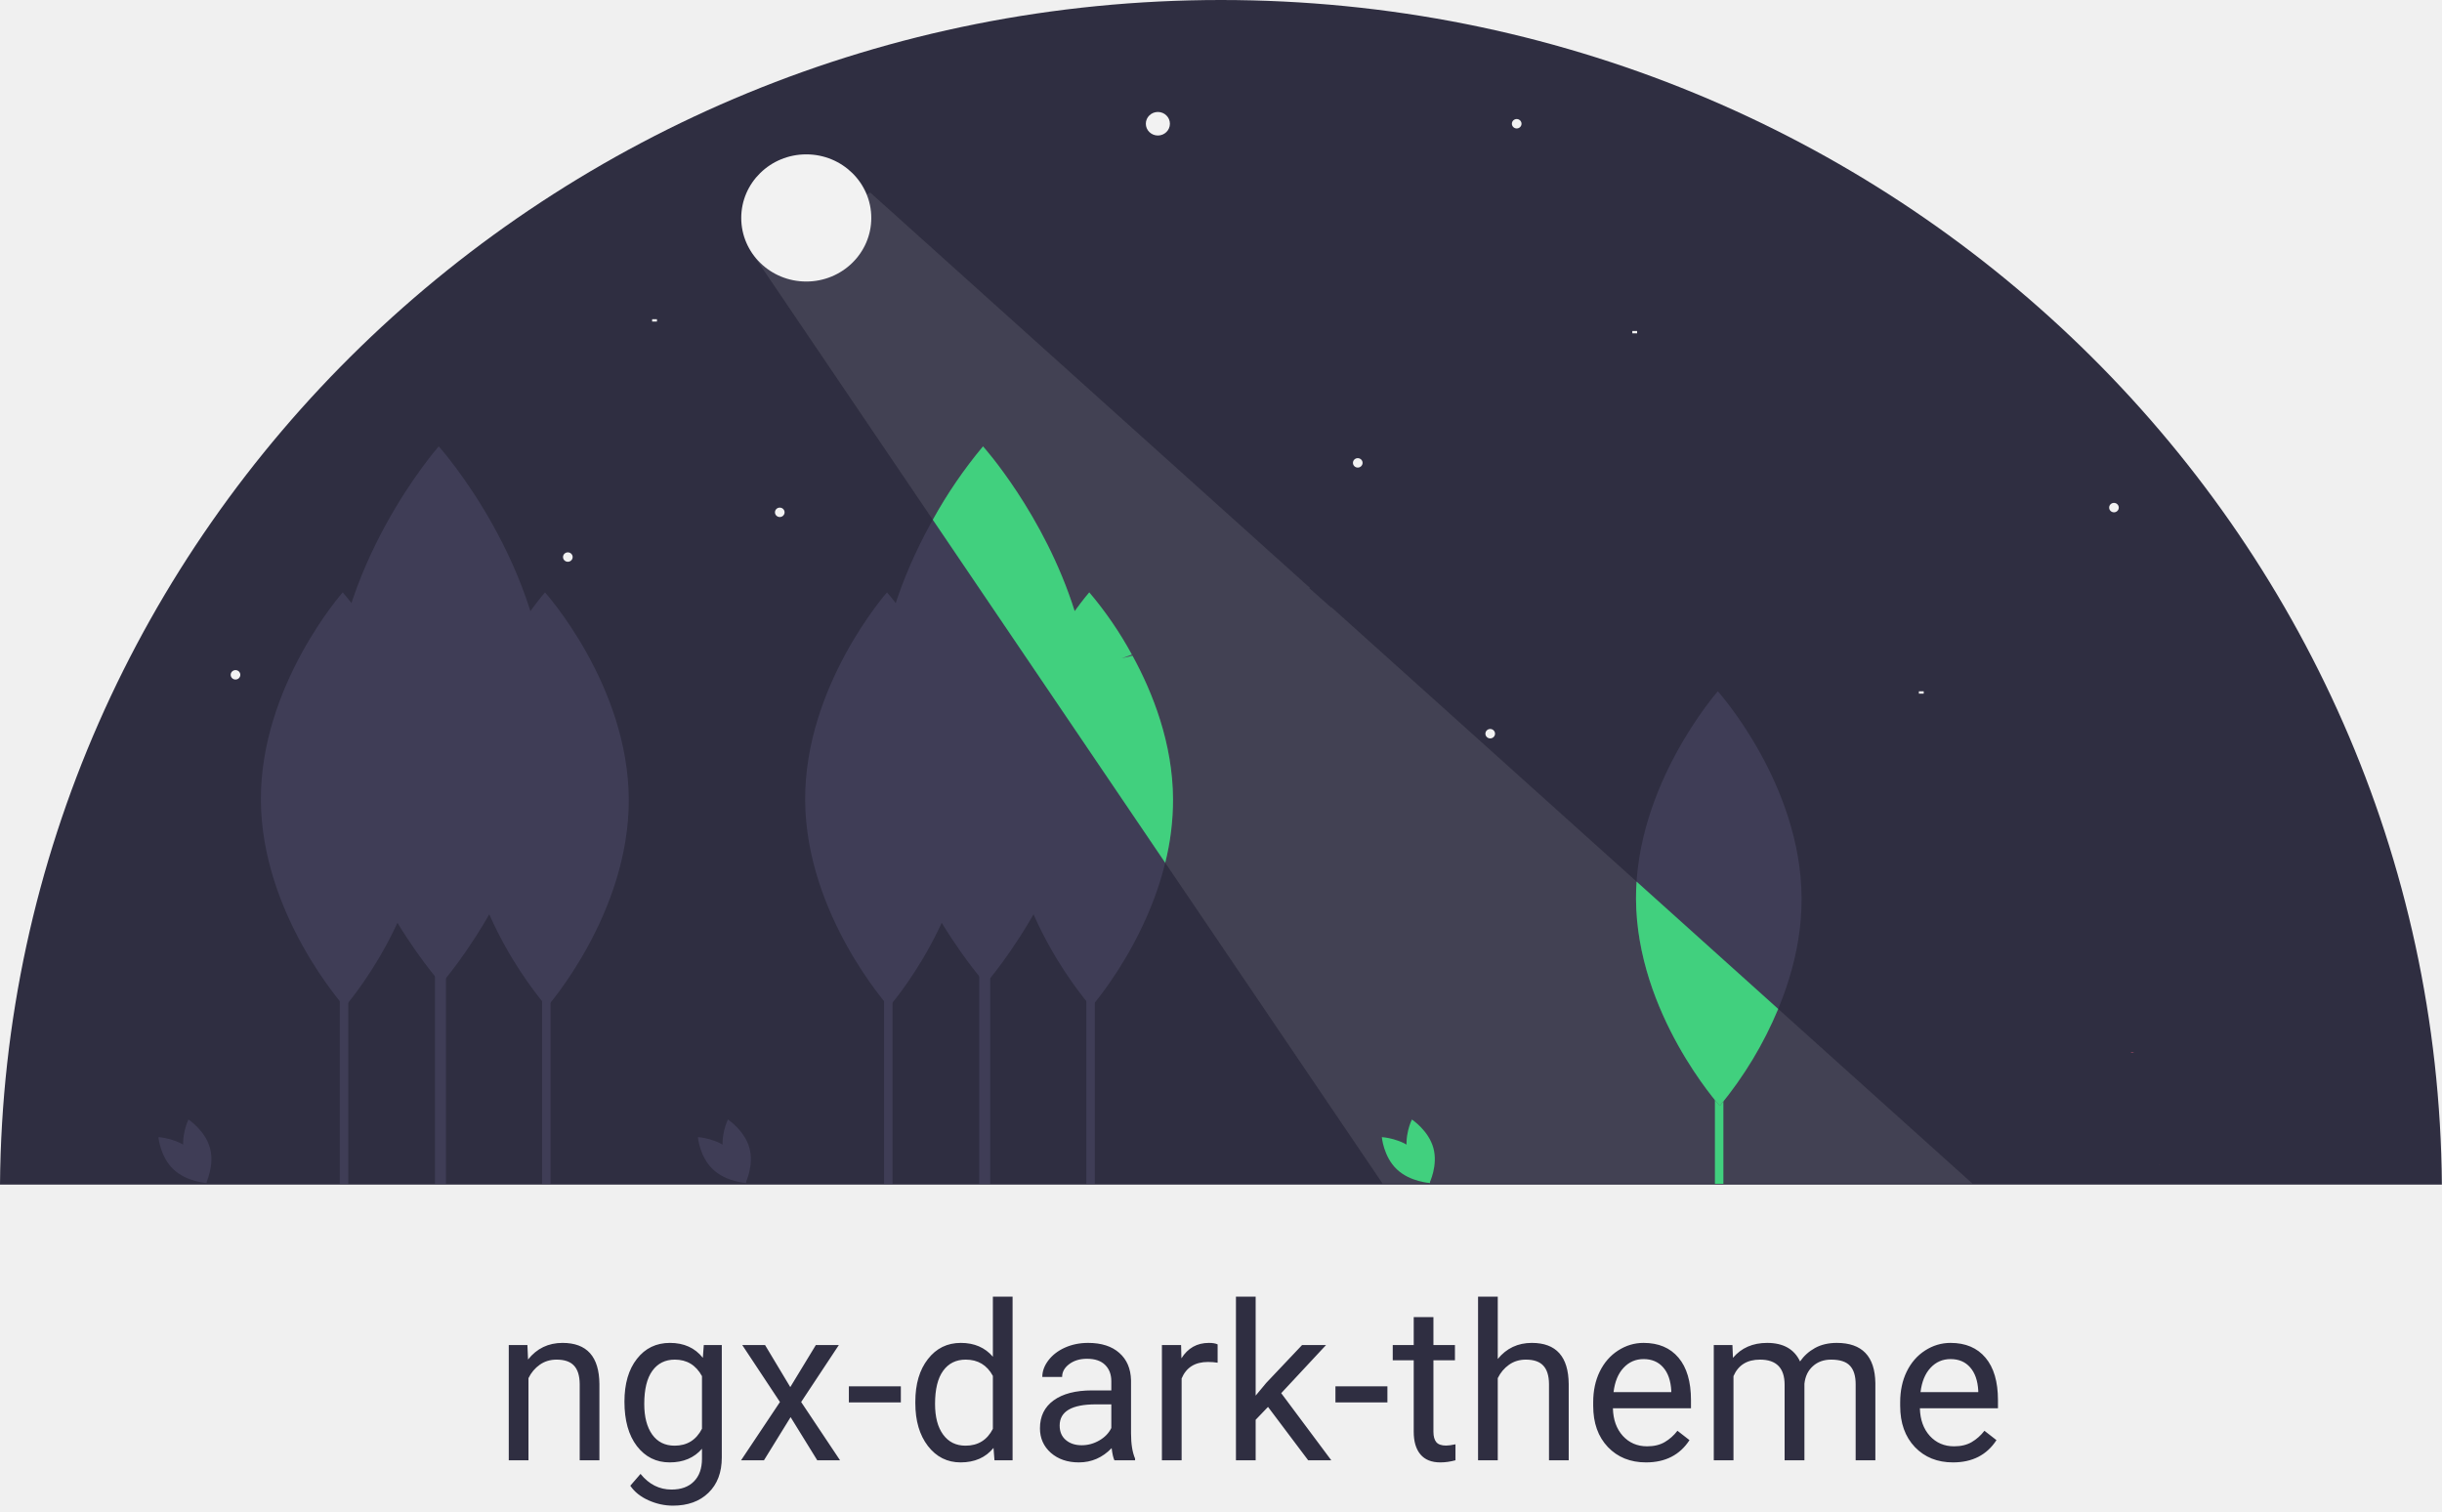
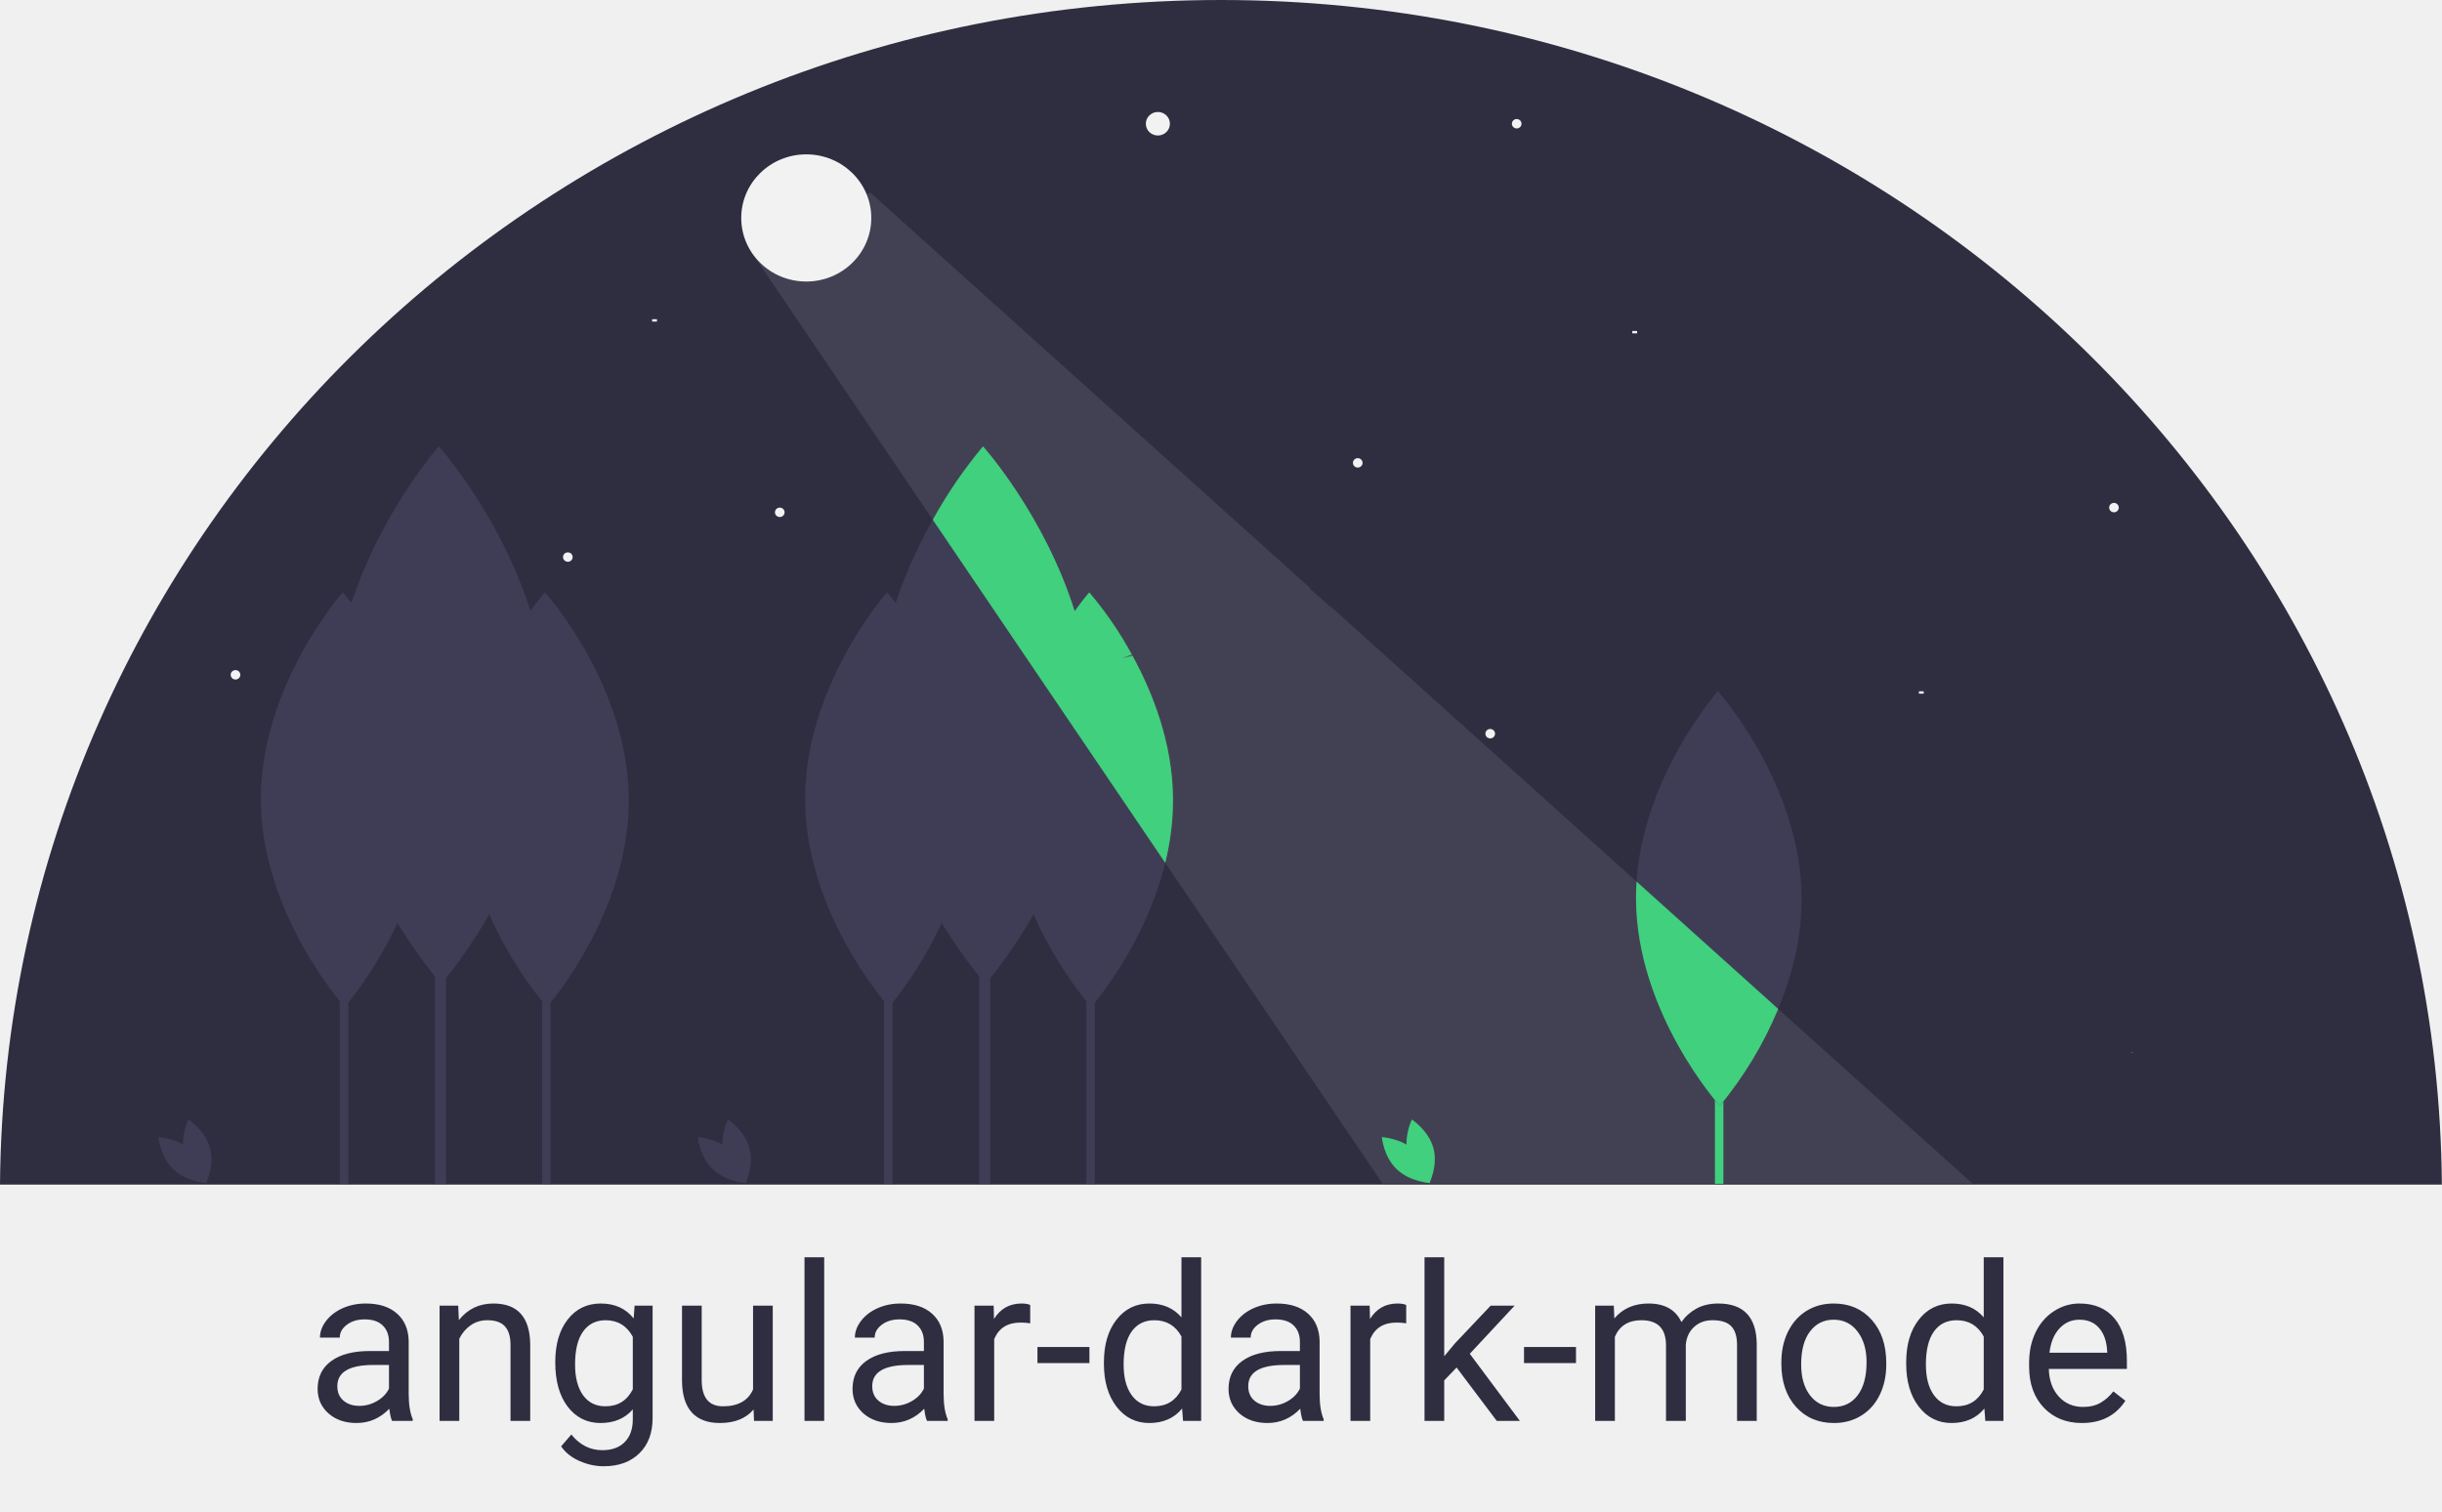
<svg xmlns="http://www.w3.org/2000/svg" width="806" height="499" viewBox="0 0 806 499" fill="none">
  <g clip-path="url(#clip0)">
    <path d="M402.98 0C181.471 0 1.709 174.772 -3.05176e-05 391H805.96C804.25 174.772 624.489 0 402.98 0Z" fill="#2F2E41" />
    <path d="M382.164 44.731C384.359 44.731 386.139 42.991 386.139 40.844C386.139 38.698 384.359 36.958 382.164 36.958C379.97 36.958 378.19 38.698 378.19 40.844C378.19 42.991 379.97 44.731 382.164 44.731Z" fill="#F2F2F2" />
    <path d="M257.37 170.659C258.248 170.659 258.959 169.963 258.959 169.105C258.959 168.246 258.248 167.55 257.37 167.55C256.492 167.55 255.78 168.246 255.78 169.105C255.78 169.963 256.492 170.659 257.37 170.659Z" fill="#F2F2F2" />
    <path d="M491.857 243.729C492.735 243.729 493.447 243.033 493.447 242.174C493.447 241.316 492.735 240.62 491.857 240.62C490.979 240.62 490.267 241.316 490.267 242.174C490.267 243.033 490.979 243.729 491.857 243.729Z" fill="#F2F2F2" />
    <path d="M77.729 224.296C78.607 224.296 79.318 223.6 79.318 222.741C79.318 221.882 78.607 221.186 77.729 221.186C76.851 221.186 76.139 221.882 76.139 222.741C76.139 223.6 76.851 224.296 77.729 224.296Z" fill="#F2F2F2" />
    <path d="M697.729 169.105C698.607 169.105 699.318 168.409 699.318 167.55C699.318 166.691 698.607 165.995 697.729 165.995C696.851 165.995 696.139 166.691 696.139 167.55C696.139 168.409 696.851 169.105 697.729 169.105Z" fill="#F2F2F2" />
    <path d="M187.421 185.429C188.299 185.429 189.011 184.733 189.011 183.874C189.011 183.016 188.299 182.319 187.421 182.319C186.543 182.319 185.831 183.016 185.831 183.874C185.831 184.733 186.543 185.429 187.421 185.429Z" fill="#F2F2F2" />
    <path d="M448.139 154.335C449.017 154.335 449.729 153.639 449.729 152.781C449.729 151.922 449.017 151.226 448.139 151.226C447.261 151.226 446.549 151.922 446.549 152.781C446.549 153.639 447.261 154.335 448.139 154.335Z" fill="#F2F2F2" />
    <path d="M500.6 42.399C501.478 42.399 502.19 41.703 502.19 40.844C502.19 39.986 501.478 39.29 500.6 39.29C499.722 39.29 499.011 39.986 499.011 40.844C499.011 41.703 499.722 42.399 500.6 42.399Z" fill="#F2F2F2" />
    <path d="M169.934 224.296H168.344V225.073H169.934V224.296Z" fill="#F2F2F2" />
    <path d="M216.831 105.363H215.241V106.141H216.831V105.363Z" fill="#F2F2F2" />
    <path d="M331.293 193.979H329.703V194.757H331.293V193.979Z" fill="#F2F2F2" />
    <path d="M634.934 228.182H633.344V228.96H634.934V228.182Z" fill="#F2F2F2" />
    <path d="M540.344 109.25H538.754V110.027H540.344V109.25Z" fill="#F2F2F2" />
    <path d="M181.714 282.702H178.917V390.754H181.714V282.702Z" fill="#3F3D56" />
    <path d="M207.529 263.824C207.707 301.607 180.525 332.359 180.525 332.359C180.525 332.359 153.054 301.853 152.876 264.07C152.698 226.287 179.881 195.534 179.881 195.534C179.881 195.534 207.351 226.04 207.529 263.824Z" fill="#3F3D56" />
    <path d="M147.188 250.669H143.562V390.754H147.188V250.669Z" fill="#3F3D56" />
    <path d="M180.656 235.873C180.887 284.857 145.647 324.727 145.647 324.727C145.647 324.727 110.032 285.177 109.801 236.193C109.57 187.209 144.811 147.339 144.811 147.339C144.811 147.339 180.425 186.889 180.656 235.873Z" fill="#3F3D56" />
    <path d="M568.817 282.702H566.02V390.754H568.817V282.702Z" fill="#2ECC71" />
    <path d="M594.632 296.472C594.81 334.255 567.628 365.007 567.628 365.007C567.628 365.007 540.157 334.501 539.979 296.718C539.801 258.935 566.983 228.182 566.983 228.182C566.983 228.182 594.454 258.688 594.632 296.472Z" fill="#3F3D56" />
    <path d="M114.945 282.702H112.148V390.754H114.945V282.702Z" fill="#3F3D56" />
    <path d="M140.76 263.824C140.938 301.607 113.756 332.359 113.756 332.359C113.756 332.359 86.285 301.853 86.107 264.07C85.929 226.287 113.111 195.534 113.111 195.534C113.111 195.534 140.582 226.04 140.76 263.824Z" fill="#3F3D56" />
    <path d="M361.355 282.702H358.558V390.754H361.355V282.702Z" fill="#3F3D56" />
    <path d="M387.17 263.824C387.349 301.607 360.166 332.359 360.166 332.359C360.166 332.359 332.696 301.853 332.517 264.07C332.339 226.287 359.522 195.534 359.522 195.534C359.522 195.534 386.992 226.04 387.17 263.824Z" fill="#3F3D56" />
    <path d="M326.829 250.669H323.203V390.754H326.829V250.669Z" fill="#3F3D56" />
    <path d="M360.297 235.873C360.528 284.857 325.288 324.727 325.288 324.727C325.288 324.727 289.673 285.177 289.442 236.193C289.211 187.209 324.452 147.339 324.452 147.339C324.452 147.339 360.066 186.889 360.297 235.873Z" fill="#3F3D56" />
    <path d="M294.586 282.702H291.789V390.754H294.586V282.702Z" fill="#3F3D56" />
    <path d="M320.401 263.824C320.579 301.607 293.397 332.359 293.397 332.359C293.397 332.359 265.926 301.853 265.748 264.07C265.57 226.287 292.752 195.534 292.752 195.534C292.752 195.534 320.223 226.04 320.401 263.824Z" fill="#3F3D56" />
    <path d="M586.903 333.021L540.162 290.992C540.036 292.88 539.97 294.789 539.979 296.718C540.157 334.501 567.628 365.007 567.628 365.007C575.626 355.33 582.121 344.552 586.903 333.021Z" fill="#2ECC71" />
    <path d="M238.973 381.115C240.575 386.905 246.06 390.49 246.06 390.49C246.06 390.49 248.949 384.689 247.348 378.9C245.746 373.111 240.261 369.525 240.261 369.525C240.261 369.525 237.372 375.326 238.973 381.115Z" fill="#3F3D56" />
    <path d="M241.326 379.871C245.721 384.055 246.258 390.486 246.258 390.486C246.258 390.486 239.67 390.134 235.275 385.95C230.881 381.767 230.344 375.336 230.344 375.336C230.344 375.336 236.932 375.688 241.326 379.871Z" fill="#3F3D56" />
    <path d="M464.717 381.115C466.318 386.905 471.804 390.49 471.804 390.49C471.804 390.49 474.693 384.689 473.091 378.9C471.49 373.111 466.004 369.525 466.004 369.525C466.004 369.525 463.115 375.326 464.717 381.115Z" fill="#2ECC71" />
    <path d="M467.07 379.871C471.465 384.055 472.001 390.486 472.001 390.486C472.001 390.486 465.413 390.134 461.019 385.95C456.624 381.767 456.088 375.336 456.088 375.336C456.088 375.336 462.676 375.688 467.07 379.871Z" fill="#2ECC71" />
    <path d="M60.922 381.115C62.523 386.905 68.009 390.49 68.009 390.49C68.009 390.49 70.898 384.689 69.296 378.9C67.695 373.111 62.209 369.525 62.209 369.525C62.209 369.525 59.321 375.326 60.922 381.115Z" fill="#3F3D56" />
    <path d="M63.275 379.871C67.67 384.055 68.206 390.486 68.206 390.486C68.206 390.486 61.618 390.134 57.224 385.95C52.829 381.767 52.293 375.336 52.293 375.336C52.293 375.336 58.881 375.688 63.275 379.871Z" fill="#3F3D56" />
    <path d="M307.88 171.564L384.593 284.792C386.307 277.928 387.172 270.889 387.17 263.823C387.084 245.399 380.507 228.707 373.79 216.437L370.241 217.3L373.579 216.054C369.624 208.762 364.914 201.885 359.522 195.534C359.522 195.534 357.564 197.75 354.705 201.718C344.626 169.747 324.452 147.339 324.452 147.339C318.155 154.882 312.606 162.993 307.88 171.564Z" fill="#2ECC71" />
    <path d="M703.971 347.328C704.103 347.305 704.233 347.27 704.363 347.238C703.945 347.187 703.52 347.227 703.119 347.355C703.403 347.38 703.689 347.371 703.971 347.328Z" fill="#FF6584" />
    <path d="M712.737 384.431C712.776 384.466 712.815 384.502 712.855 384.536C712.826 384.495 712.793 384.454 712.767 384.412L712.737 384.431Z" fill="#FF6584" />
    <path opacity="0.1" d="M456.835 216.066L456.834 216.065L439.491 200.47L439.335 200.508L432.39 194.334L432.055 194.238L432.417 194.104L358.558 127.694L287.229 63.556L250.884 82.41L247.911 83.054L291.468 147.339L456.31 390.646H650.99L456.835 216.066Z" fill="#F2F2F2" />
    <path d="M266.113 92.926C277.966 92.926 287.575 83.529 287.575 71.938C287.575 60.346 277.966 50.95 266.113 50.95C254.26 50.95 244.652 60.346 244.652 71.938C244.652 83.529 254.26 92.926 266.113 92.926Z" fill="#F2F2F2" />
  </g>
-   <path d="M174.074 443.961L174.285 448.742C177.191 445.086 180.988 443.258 185.676 443.258C193.715 443.258 197.77 447.793 197.84 456.863V482H191.336V456.828C191.312 454.086 190.68 452.059 189.438 450.746C188.219 449.434 186.309 448.777 183.707 448.777C181.598 448.777 179.746 449.34 178.152 450.465C176.559 451.59 175.316 453.066 174.426 454.895V482H167.922V443.961H174.074ZM206.102 462.664C206.102 456.734 207.473 452.023 210.215 448.531C212.957 445.016 216.59 443.258 221.113 443.258C225.754 443.258 229.375 444.898 231.977 448.18L232.293 443.961H238.234V481.086C238.234 486.008 236.77 489.887 233.84 492.723C230.934 495.559 227.02 496.977 222.098 496.977C219.355 496.977 216.672 496.391 214.047 495.219C211.422 494.047 209.418 492.441 208.035 490.402L211.41 486.5C214.199 489.945 217.609 491.668 221.641 491.668C224.805 491.668 227.266 490.777 229.023 488.996C230.805 487.215 231.695 484.707 231.695 481.473V478.203C229.094 481.203 225.543 482.703 221.043 482.703C216.59 482.703 212.98 480.91 210.215 477.324C207.473 473.738 206.102 468.852 206.102 462.664ZM212.641 463.402C212.641 467.691 213.52 471.066 215.277 473.527C217.035 475.965 219.496 477.184 222.66 477.184C226.762 477.184 229.773 475.32 231.695 471.594V454.227C229.703 450.594 226.715 448.777 222.73 448.777C219.566 448.777 217.094 450.008 215.312 452.469C213.531 454.93 212.641 458.574 212.641 463.402ZM260.84 457.848L269.277 443.961H276.871L264.426 462.77L277.258 482H269.734L260.945 467.762L252.156 482H244.598L257.43 462.77L244.984 443.961H252.508L260.84 457.848ZM297.332 462.91H280.176V457.602H297.332V462.91ZM302.113 462.664C302.113 456.828 303.496 452.141 306.262 448.602C309.027 445.039 312.648 443.258 317.125 443.258C321.578 443.258 325.105 444.781 327.707 447.828V428H334.211V482H328.234L327.918 477.922C325.316 481.109 321.695 482.703 317.055 482.703C312.648 482.703 309.051 480.898 306.262 477.289C303.496 473.68 302.113 468.969 302.113 463.156V462.664ZM308.617 463.402C308.617 467.715 309.508 471.09 311.289 473.527C313.07 475.965 315.531 477.184 318.672 477.184C322.797 477.184 325.809 475.332 327.707 471.629V454.156C325.762 450.57 322.773 448.777 318.742 448.777C315.555 448.777 313.07 450.008 311.289 452.469C309.508 454.93 308.617 458.574 308.617 463.402ZM367.82 482C367.445 481.25 367.141 479.914 366.906 477.992C363.883 481.133 360.273 482.703 356.078 482.703C352.328 482.703 349.246 481.648 346.832 479.539C344.441 477.406 343.246 474.711 343.246 471.453C343.246 467.492 344.746 464.422 347.746 462.242C350.77 460.039 355.012 458.938 360.473 458.938H366.801V455.949C366.801 453.676 366.121 451.871 364.762 450.535C363.402 449.176 361.398 448.496 358.75 448.496C356.43 448.496 354.484 449.082 352.914 450.254C351.344 451.426 350.559 452.844 350.559 454.508H344.02C344.02 452.609 344.688 450.781 346.023 449.023C347.383 447.242 349.211 445.836 351.508 444.805C353.828 443.773 356.371 443.258 359.137 443.258C363.52 443.258 366.953 444.359 369.438 446.562C371.922 448.742 373.211 451.754 373.305 455.598V473.105C373.305 476.598 373.75 479.375 374.641 481.438V482H367.82ZM357.027 477.043C359.066 477.043 361 476.516 362.828 475.461C364.656 474.406 365.98 473.035 366.801 471.348V463.543H361.703C353.734 463.543 349.75 465.875 349.75 470.539C349.75 472.578 350.43 474.172 351.789 475.32C353.148 476.469 354.895 477.043 357.027 477.043ZM401.887 449.797C400.902 449.633 399.836 449.551 398.688 449.551C394.422 449.551 391.527 451.367 390.004 455V482H383.5V443.961H389.828L389.934 448.355C392.066 444.957 395.09 443.258 399.004 443.258C400.27 443.258 401.23 443.422 401.887 443.75V449.797ZM418.516 464.387L414.438 468.641V482H407.934V428H414.438V460.66L417.918 456.477L429.766 443.961H437.676L422.875 459.852L439.398 482H431.77L418.516 464.387ZM457.926 462.91H440.77V457.602H457.926V462.91ZM473.113 434.75V443.961H480.215V448.988H473.113V472.578C473.113 474.102 473.43 475.25 474.062 476.023C474.695 476.773 475.773 477.148 477.297 477.148C478.047 477.148 479.078 477.008 480.391 476.727V482C478.68 482.469 477.016 482.703 475.398 482.703C472.492 482.703 470.301 481.824 468.824 480.066C467.348 478.309 466.609 475.812 466.609 472.578V448.988H459.684V443.961H466.609V434.75H473.113ZM494.348 448.566C497.23 445.027 500.98 443.258 505.598 443.258C513.637 443.258 517.691 447.793 517.762 456.863V482H511.258V456.828C511.234 454.086 510.602 452.059 509.359 450.746C508.141 449.434 506.23 448.777 503.629 448.777C501.52 448.777 499.668 449.34 498.074 450.465C496.48 451.59 495.238 453.066 494.348 454.895V482H487.844V428H494.348V448.566ZM543.285 482.703C538.129 482.703 533.934 481.016 530.699 477.641C527.465 474.242 525.848 469.707 525.848 464.035V462.84C525.848 459.066 526.562 455.703 527.992 452.75C529.445 449.773 531.461 447.453 534.039 445.789C536.641 444.102 539.453 443.258 542.477 443.258C547.422 443.258 551.266 444.887 554.008 448.145C556.75 451.402 558.121 456.066 558.121 462.137V464.844H532.352C532.445 468.594 533.535 471.629 535.621 473.949C537.73 476.246 540.402 477.395 543.637 477.395C545.934 477.395 547.879 476.926 549.473 475.988C551.066 475.051 552.461 473.809 553.656 472.262L557.629 475.355C554.441 480.254 549.66 482.703 543.285 482.703ZM542.477 448.602C539.852 448.602 537.648 449.562 535.867 451.484C534.086 453.383 532.984 456.055 532.562 459.5H551.617V459.008C551.43 455.703 550.539 453.148 548.945 451.344C547.352 449.516 545.195 448.602 542.477 448.602ZM571.797 443.961L571.973 448.18C574.762 444.898 578.523 443.258 583.258 443.258C588.578 443.258 592.199 445.297 594.121 449.375C595.387 447.547 597.027 446.07 599.043 444.945C601.082 443.82 603.484 443.258 606.25 443.258C614.594 443.258 618.836 447.676 618.977 456.512V482H612.473V456.898C612.473 454.18 611.852 452.152 610.609 450.816C609.367 449.457 607.281 448.777 604.352 448.777C601.938 448.777 599.934 449.504 598.34 450.957C596.746 452.387 595.82 454.32 595.562 456.758V482H589.023V457.074C589.023 451.543 586.316 448.777 580.902 448.777C576.637 448.777 573.719 450.594 572.148 454.227V482H565.645V443.961H571.797ZM644.605 482.703C639.449 482.703 635.254 481.016 632.02 477.641C628.785 474.242 627.168 469.707 627.168 464.035V462.84C627.168 459.066 627.883 455.703 629.312 452.75C630.766 449.773 632.781 447.453 635.359 445.789C637.961 444.102 640.773 443.258 643.797 443.258C648.742 443.258 652.586 444.887 655.328 448.145C658.07 451.402 659.441 456.066 659.441 462.137V464.844H633.672C633.766 468.594 634.855 471.629 636.941 473.949C639.051 476.246 641.723 477.395 644.957 477.395C647.254 477.395 649.199 476.926 650.793 475.988C652.387 475.051 653.781 473.809 654.977 472.262L658.949 475.355C655.762 480.254 650.98 482.703 644.605 482.703ZM643.797 448.602C641.172 448.602 638.969 449.562 637.188 451.484C635.406 453.383 634.305 456.055 633.883 459.5H652.938V459.008C652.75 455.703 651.859 453.148 650.266 451.344C648.672 449.516 646.516 448.602 643.797 448.602Z" fill="#2F2E41" />
+   <path d="M129.406 469C129.031 468.25 128.727 466.914 128.492 464.992C125.469 468.133 121.859 469.703 117.664 469.703C113.914 469.703 110.832 468.648 108.418 466.539C106.027 464.406 104.832 461.711 104.832 458.453C104.832 454.492 106.332 451.422 109.332 449.242C112.355 447.039 116.598 445.938 122.059 445.938H128.387V442.949C128.387 440.676 127.707 438.871 126.348 437.535C124.988 436.176 122.984 435.496 120.336 435.496C118.016 435.496 116.07 436.082 114.5 437.254C112.93 438.426 112.145 439.844 112.145 441.508H105.605C105.605 439.609 106.273 437.781 107.609 436.023C108.969 434.242 110.797 432.836 113.094 431.805C115.414 430.773 117.957 430.258 120.723 430.258C125.105 430.258 128.539 431.359 131.023 433.562C133.508 435.742 134.797 438.754 134.891 442.598V460.105C134.891 463.598 135.336 466.375 136.227 468.438V469H129.406ZM118.613 464.043C120.652 464.043 122.586 463.516 124.414 462.461C126.242 461.406 127.566 460.035 128.387 458.348V450.543H123.289C115.32 450.543 111.336 452.875 111.336 457.539C111.336 459.578 112.016 461.172 113.375 462.32C114.734 463.469 116.48 464.043 118.613 464.043ZM151.238 430.961L151.449 435.742C154.355 432.086 158.152 430.258 162.84 430.258C170.879 430.258 174.934 434.793 175.004 443.863V469H168.5V443.828C168.477 441.086 167.844 439.059 166.602 437.746C165.383 436.434 163.473 435.777 160.871 435.777C158.762 435.777 156.91 436.34 155.316 437.465C153.723 438.59 152.48 440.066 151.59 441.895V469H145.086V430.961H151.238ZM183.266 449.664C183.266 443.734 184.637 439.023 187.379 435.531C190.121 432.016 193.754 430.258 198.277 430.258C202.918 430.258 206.539 431.898 209.141 435.18L209.457 430.961H215.398V468.086C215.398 473.008 213.934 476.887 211.004 479.723C208.098 482.559 204.184 483.977 199.262 483.977C196.52 483.977 193.836 483.391 191.211 482.219C188.586 481.047 186.582 479.441 185.199 477.402L188.574 473.5C191.363 476.945 194.773 478.668 198.805 478.668C201.969 478.668 204.43 477.777 206.188 475.996C207.969 474.215 208.859 471.707 208.859 468.473V465.203C206.258 468.203 202.707 469.703 198.207 469.703C193.754 469.703 190.145 467.91 187.379 464.324C184.637 460.738 183.266 455.852 183.266 449.664ZM189.805 450.402C189.805 454.691 190.684 458.066 192.441 460.527C194.199 462.965 196.66 464.184 199.824 464.184C203.926 464.184 206.938 462.32 208.859 458.594V441.227C206.867 437.594 203.879 435.777 199.895 435.777C196.73 435.777 194.258 437.008 192.477 439.469C190.695 441.93 189.805 445.574 189.805 450.402ZM248.727 465.238C246.195 468.215 242.48 469.703 237.582 469.703C233.527 469.703 230.434 468.531 228.301 466.188C226.191 463.82 225.125 460.328 225.102 455.711V430.961H231.605V455.535C231.605 461.301 233.949 464.184 238.637 464.184C243.605 464.184 246.91 462.332 248.551 458.629V430.961H255.055V469H248.867L248.727 465.238ZM272.035 469H265.531V415H272.035V469ZM305.961 469C305.586 468.25 305.281 466.914 305.047 464.992C302.023 468.133 298.414 469.703 294.219 469.703C290.469 469.703 287.387 468.648 284.973 466.539C282.582 464.406 281.387 461.711 281.387 458.453C281.387 454.492 282.887 451.422 285.887 449.242C288.91 447.039 293.152 445.938 298.613 445.938H304.941V442.949C304.941 440.676 304.262 438.871 302.902 437.535C301.543 436.176 299.539 435.496 296.891 435.496C294.57 435.496 292.625 436.082 291.055 437.254C289.484 438.426 288.699 439.844 288.699 441.508H282.16C282.16 439.609 282.828 437.781 284.164 436.023C285.523 434.242 287.352 432.836 289.648 431.805C291.969 430.773 294.512 430.258 297.277 430.258C301.66 430.258 305.094 431.359 307.578 433.562C310.062 435.742 311.352 438.754 311.445 442.598V460.105C311.445 463.598 311.891 466.375 312.781 468.438V469H305.961ZM295.168 464.043C297.207 464.043 299.141 463.516 300.969 462.461C302.797 461.406 304.121 460.035 304.941 458.348V450.543H299.844C291.875 450.543 287.891 452.875 287.891 457.539C287.891 459.578 288.57 461.172 289.93 462.32C291.289 463.469 293.035 464.043 295.168 464.043ZM340.027 436.797C339.043 436.633 337.977 436.551 336.828 436.551C332.562 436.551 329.668 438.367 328.145 442V469H321.641V430.961H327.969L328.074 435.355C330.207 431.957 333.23 430.258 337.145 430.258C338.41 430.258 339.371 430.422 340.027 430.75V436.797ZM359.574 449.91H342.418V444.602H359.574V449.91ZM364.355 449.664C364.355 443.828 365.738 439.141 368.504 435.602C371.27 432.039 374.891 430.258 379.367 430.258C383.82 430.258 387.348 431.781 389.949 434.828V415H396.453V469H390.477L390.16 464.922C387.559 468.109 383.938 469.703 379.297 469.703C374.891 469.703 371.293 467.898 368.504 464.289C365.738 460.68 364.355 455.969 364.355 450.156V449.664ZM370.859 450.402C370.859 454.715 371.75 458.09 373.531 460.527C375.312 462.965 377.773 464.184 380.914 464.184C385.039 464.184 388.051 462.332 389.949 458.629V441.156C388.004 437.57 385.016 435.777 380.984 435.777C377.797 435.777 375.312 437.008 373.531 439.469C371.75 441.93 370.859 445.574 370.859 450.402ZM430.062 469C429.688 468.25 429.383 466.914 429.148 464.992C426.125 468.133 422.516 469.703 418.32 469.703C414.57 469.703 411.488 468.648 409.074 466.539C406.684 464.406 405.488 461.711 405.488 458.453C405.488 454.492 406.988 451.422 409.988 449.242C413.012 447.039 417.254 445.938 422.715 445.938H429.043V442.949C429.043 440.676 428.363 438.871 427.004 437.535C425.645 436.176 423.641 435.496 420.992 435.496C418.672 435.496 416.727 436.082 415.156 437.254C413.586 438.426 412.801 439.844 412.801 441.508H406.262C406.262 439.609 406.93 437.781 408.266 436.023C409.625 434.242 411.453 432.836 413.75 431.805C416.07 430.773 418.613 430.258 421.379 430.258C425.762 430.258 429.195 431.359 431.68 433.562C434.164 435.742 435.453 438.754 435.547 442.598V460.105C435.547 463.598 435.992 466.375 436.883 468.438V469H430.062ZM419.27 464.043C421.309 464.043 423.242 463.516 425.07 462.461C426.898 461.406 428.223 460.035 429.043 458.348V450.543H423.945C415.977 450.543 411.992 452.875 411.992 457.539C411.992 459.578 412.672 461.172 414.031 462.32C415.391 463.469 417.137 464.043 419.27 464.043ZM464.129 436.797C463.145 436.633 462.078 436.551 460.93 436.551C456.664 436.551 453.77 438.367 452.246 442V469H445.742V430.961H452.07L452.176 435.355C454.309 431.957 457.332 430.258 461.246 430.258C462.512 430.258 463.473 430.422 464.129 430.75V436.797ZM480.758 451.387L476.68 455.641V469H470.176V415H476.68V447.66L480.16 443.477L492.008 430.961H499.918L485.117 446.852L501.641 469H494.012L480.758 451.387ZM520.168 449.91H503.012V444.602H520.168V449.91ZM532.648 430.961L532.824 435.18C535.613 431.898 539.375 430.258 544.109 430.258C549.43 430.258 553.051 432.297 554.973 436.375C556.238 434.547 557.879 433.07 559.895 431.945C561.934 430.82 564.336 430.258 567.102 430.258C575.445 430.258 579.688 434.676 579.828 443.512V469H573.324V443.898C573.324 441.18 572.703 439.152 571.461 437.816C570.219 436.457 568.133 435.777 565.203 435.777C562.789 435.777 560.785 436.504 559.191 437.957C557.598 439.387 556.672 441.32 556.414 443.758V469H549.875V444.074C549.875 438.543 547.168 435.777 541.754 435.777C537.488 435.777 534.57 437.594 533 441.227V469H526.496V430.961H532.648ZM587.949 449.629C587.949 445.902 588.676 442.551 590.129 439.574C591.605 436.598 593.645 434.301 596.246 432.684C598.871 431.066 601.859 430.258 605.211 430.258C610.391 430.258 614.574 432.051 617.762 435.637C620.973 439.223 622.578 443.992 622.578 449.945V450.402C622.578 454.105 621.863 457.434 620.434 460.387C619.027 463.316 617 465.602 614.352 467.242C611.727 468.883 608.703 469.703 605.281 469.703C600.125 469.703 595.941 467.91 592.73 464.324C589.543 460.738 587.949 455.992 587.949 450.086V449.629ZM594.488 450.402C594.488 454.621 595.461 458.008 597.406 460.562C599.375 463.117 602 464.395 605.281 464.395C608.586 464.395 611.211 463.105 613.156 460.527C615.102 457.926 616.074 454.293 616.074 449.629C616.074 445.457 615.078 442.082 613.086 439.504C611.117 436.902 608.492 435.602 605.211 435.602C602 435.602 599.41 436.879 597.441 439.434C595.473 441.988 594.488 445.645 594.488 450.402ZM629.152 449.664C629.152 443.828 630.535 439.141 633.301 435.602C636.066 432.039 639.688 430.258 644.164 430.258C648.617 430.258 652.145 431.781 654.746 434.828V415H661.25V469H655.273L654.957 464.922C652.355 468.109 648.734 469.703 644.094 469.703C639.688 469.703 636.09 467.898 633.301 464.289C630.535 460.68 629.152 455.969 629.152 450.156V449.664ZM635.656 450.402C635.656 454.715 636.547 458.09 638.328 460.527C640.109 462.965 642.57 464.184 645.711 464.184C649.836 464.184 652.848 462.332 654.746 458.629V441.156C652.801 437.57 649.812 435.777 645.781 435.777C642.594 435.777 640.109 437.008 638.328 439.469C636.547 441.93 635.656 445.574 635.656 450.402ZM687.16 469.703C682.004 469.703 677.809 468.016 674.574 464.641C671.34 461.242 669.723 456.707 669.723 451.035V449.84C669.723 446.066 670.438 442.703 671.867 439.75C673.32 436.773 675.336 434.453 677.914 432.789C680.516 431.102 683.328 430.258 686.352 430.258C691.297 430.258 695.141 431.887 697.883 435.145C700.625 438.402 701.996 443.066 701.996 449.137V451.844H676.227C676.32 455.594 677.41 458.629 679.496 460.949C681.605 463.246 684.277 464.395 687.512 464.395C689.809 464.395 691.754 463.926 693.348 462.988C694.941 462.051 696.336 460.809 697.531 459.262L701.504 462.355C698.316 467.254 693.535 469.703 687.16 469.703ZM686.352 435.602C683.727 435.602 681.523 436.562 679.742 438.484C677.961 440.383 676.859 443.055 676.438 446.5H695.492V446.008C695.305 442.703 694.414 440.148 692.82 438.344C691.227 436.516 689.07 435.602 686.352 435.602Z" fill="#2F2E41" />
  <defs>
    <clipPath id="clip0">
      <rect width="806" height="391" fill="white" />
    </clipPath>
  </defs>
</svg>
